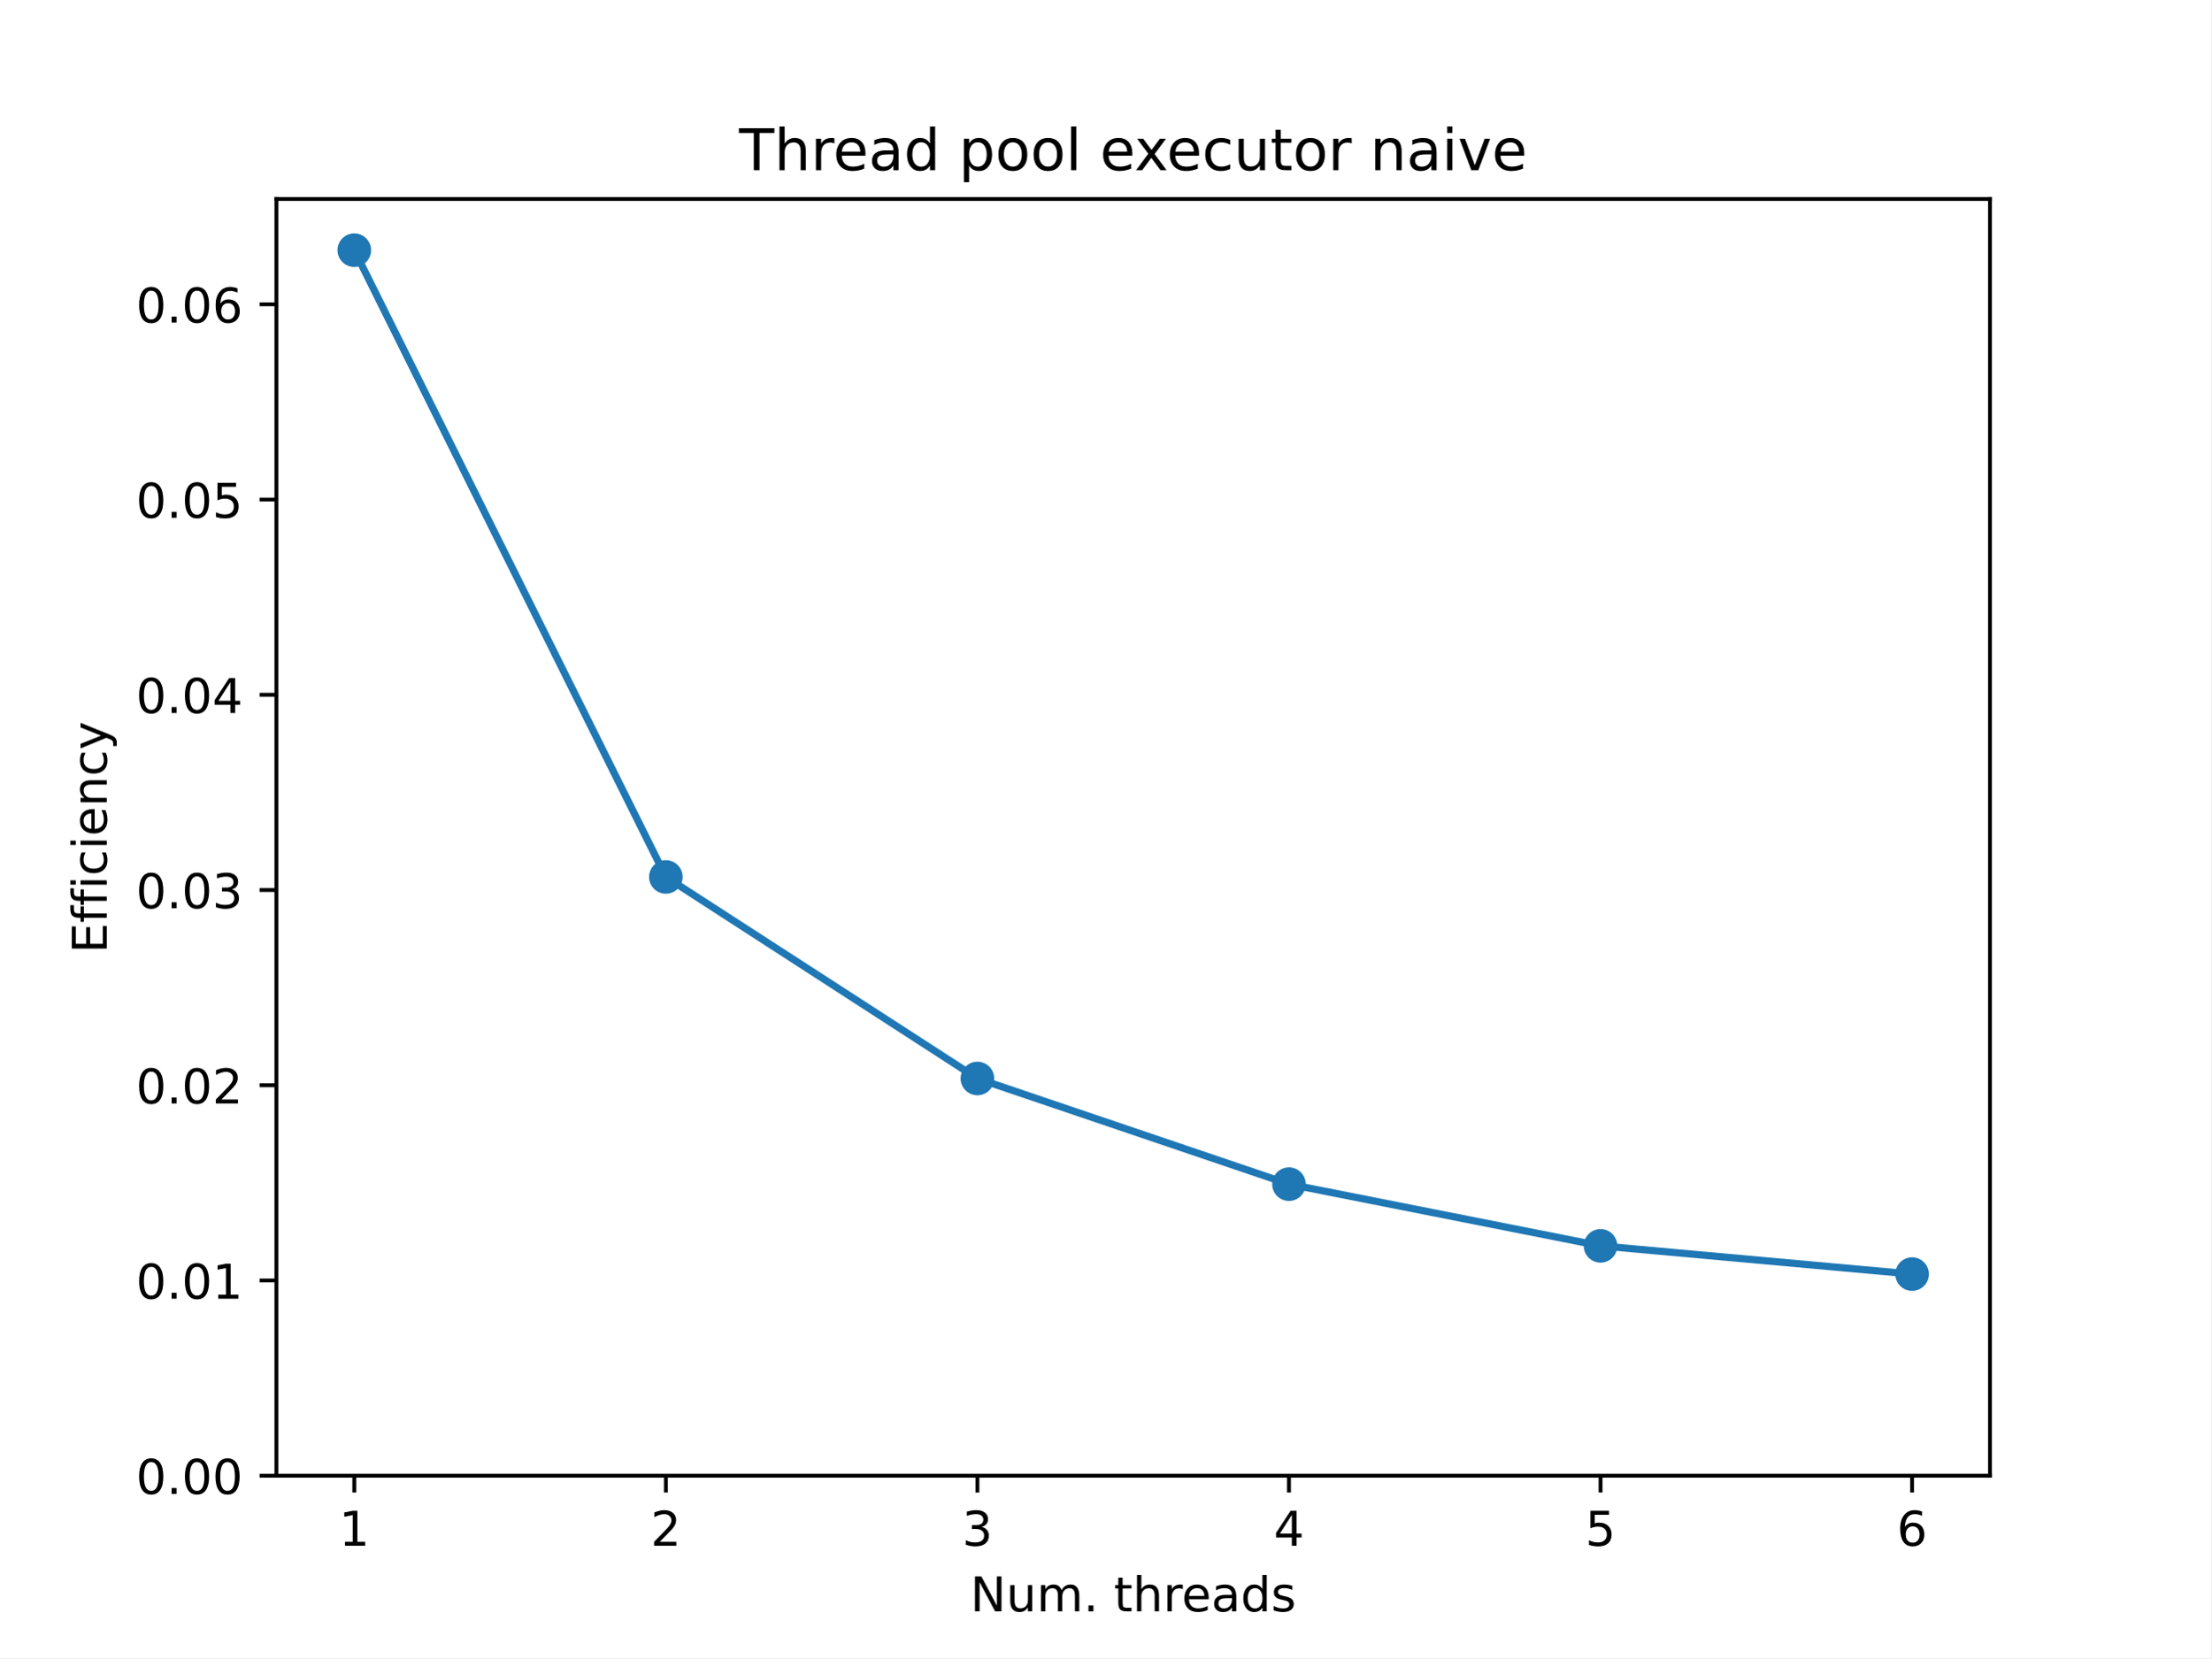
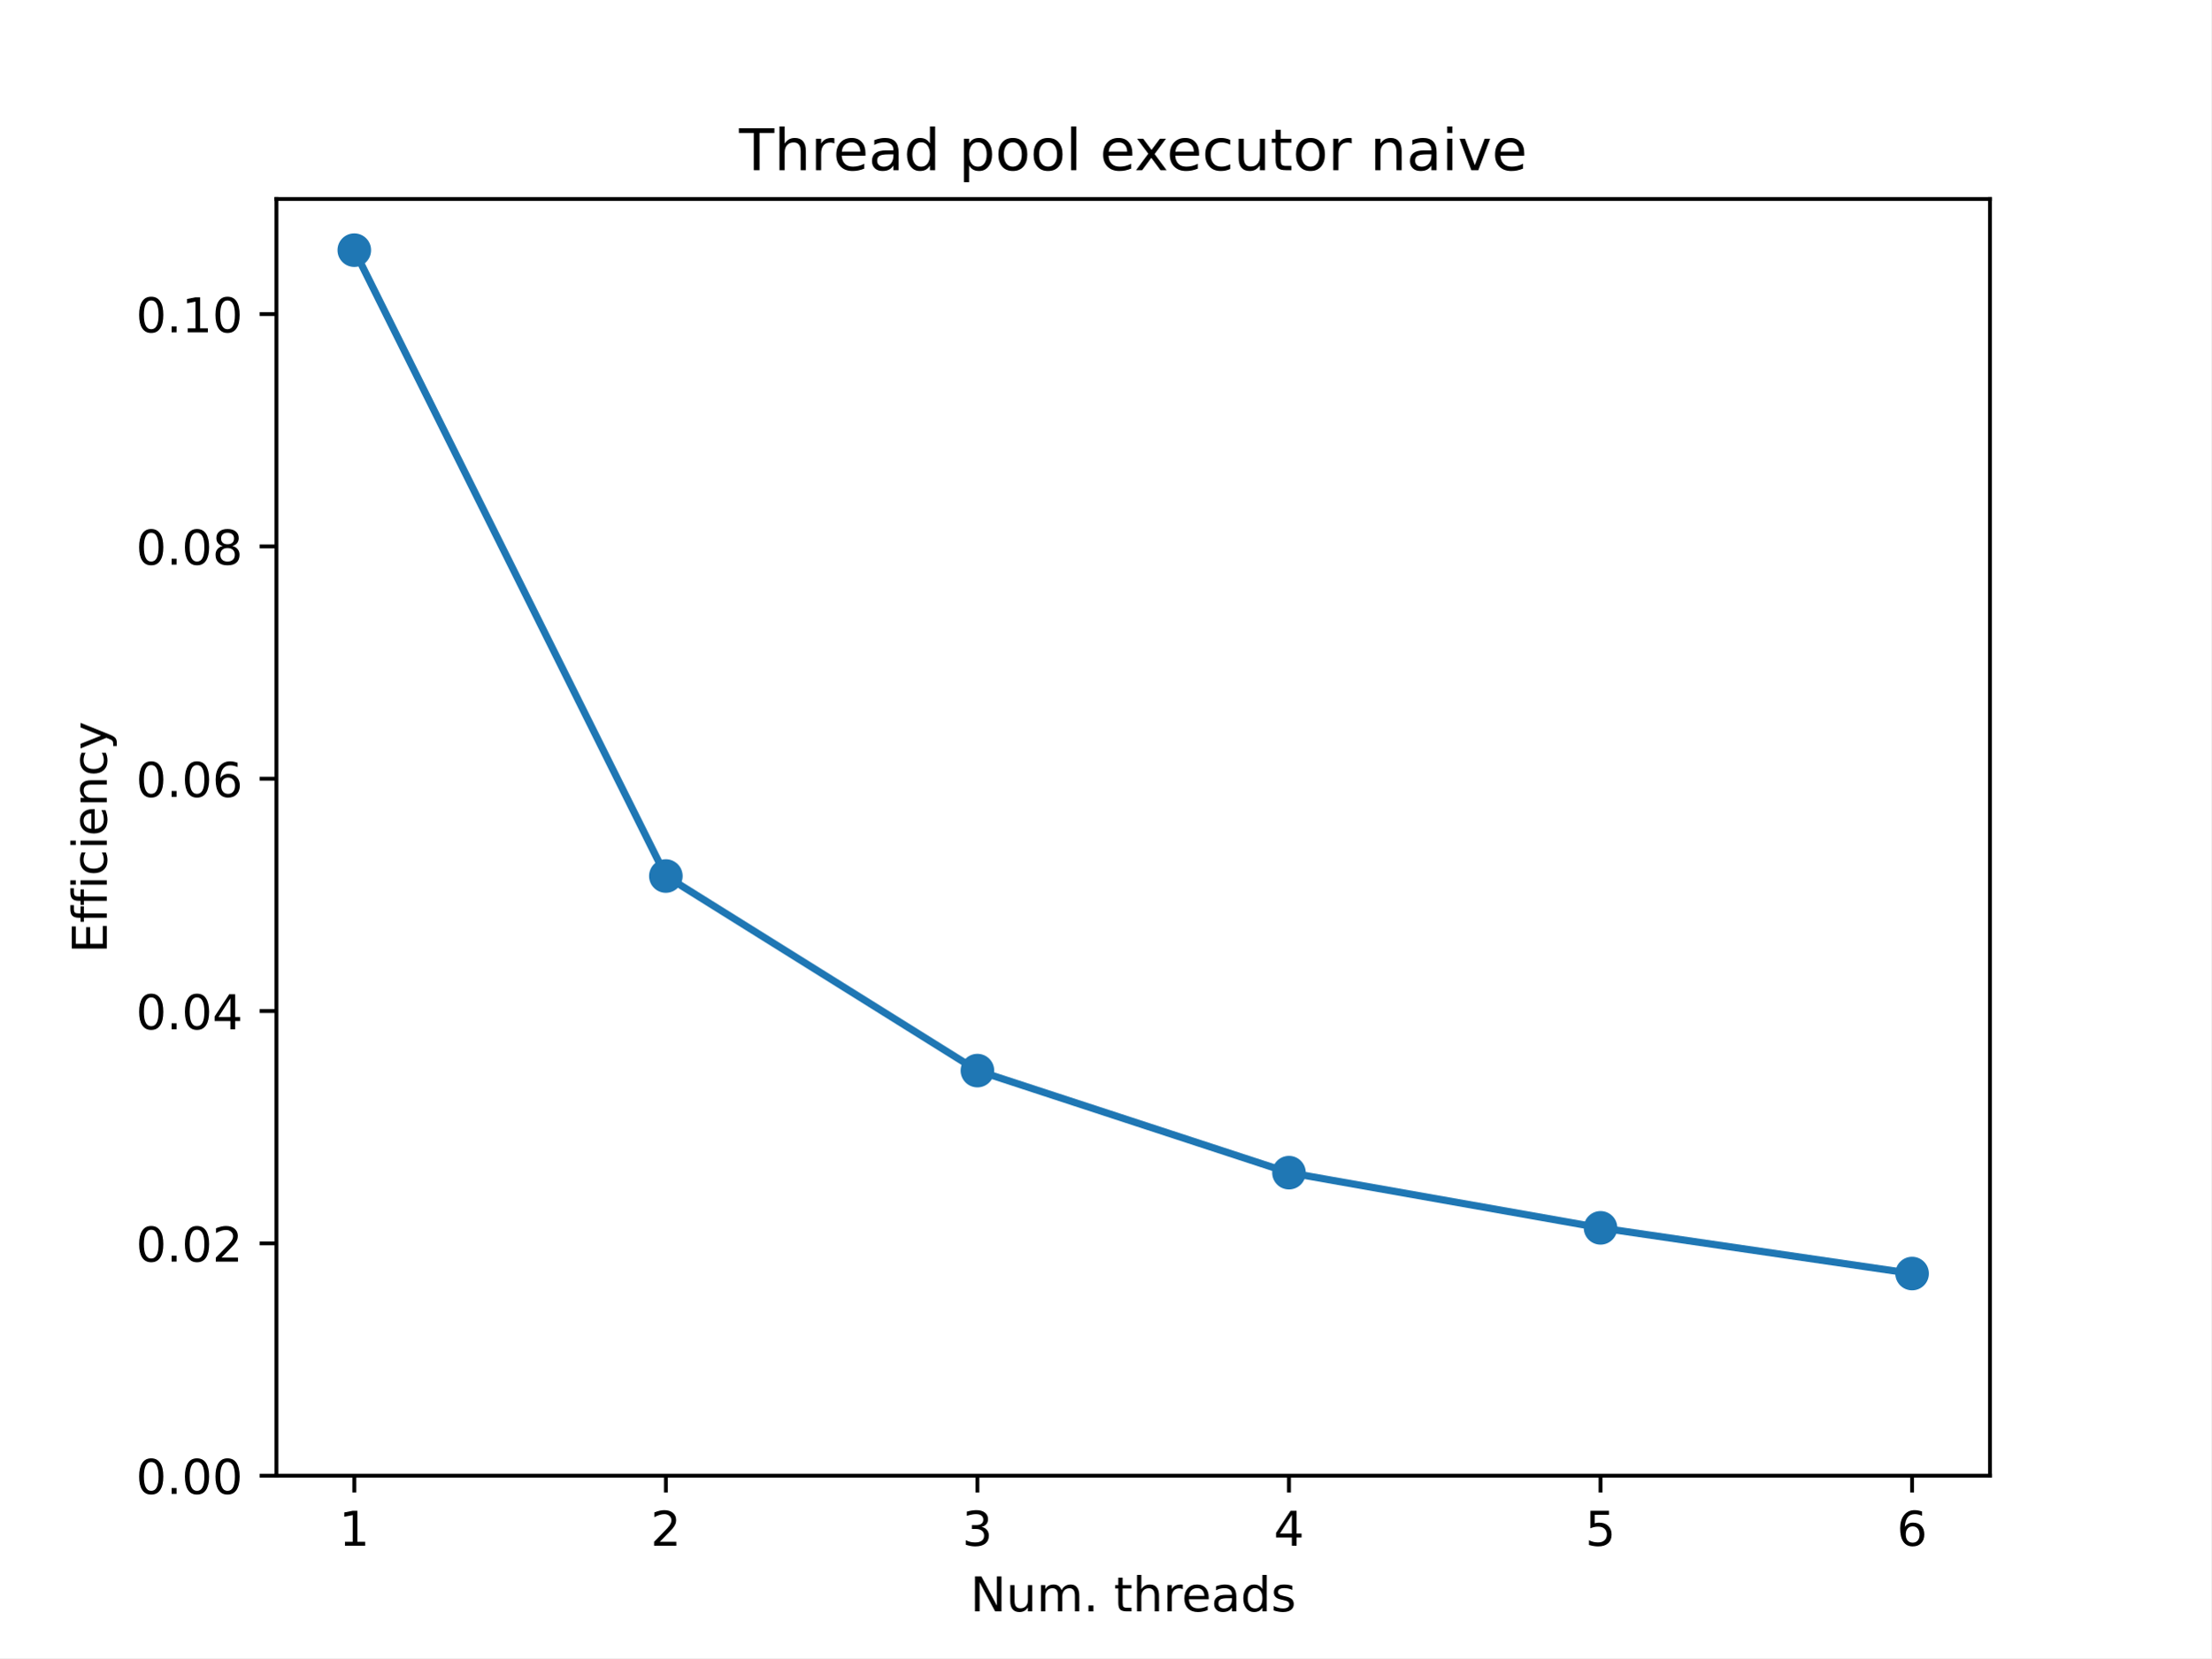
<svg xmlns="http://www.w3.org/2000/svg" xmlns:xlink="http://www.w3.org/1999/xlink" width="460.8pt" height="345.6pt" viewBox="0 0 460.8 345.6" version="1.1">
  <defs>
    <style type="text/css">*{stroke-linejoin: round; stroke-linecap: butt}</style>
  </defs>
  <g id="figure_1">
    <g id="patch_1">
      <path d="M 0 345.6  L 460.8 345.6  L 460.8 0  L 0 0  z " style="fill: #ffffff" />
    </g>
    <g id="axes_1">
      <g id="patch_2">
        <path d="M 57.6 307.584  L 414.72 307.584  L 414.72 41.472  L 57.6 41.472  z " style="fill: #ffffff" />
      </g>
      <g id="matplotlib.axis_1">
        <g id="xtick_1">
          <g id="line2d_1">
            <defs>
-               <path id="m6159fb6f50" d="M 0 0  L 0 3.5  " style="stroke: #000000; stroke-width: 0.8" />
+               <path id="m748ae2a9c6" d="M 0 0  L 0 3.5  " style="stroke: #000000; stroke-width: 0.8" />
            </defs>
            <g>
-               <use xlink:href="#m6159fb6f50" x="73.833" y="307.584" style="stroke: #000000; stroke-width: 0.8" />
+               <use xlink:href="#m748ae2a9c6" x="73.833" y="307.584" style="stroke: #000000; stroke-width: 0.8" />
            </g>
          </g>
          <g id="text_1">
            <g transform="translate(70.65148 322.1824) scale(0.1 -0.1)">
              <defs>
                <path id="DejaVuSans-31" d="M 794 531  L 1825 531  L 1825 4091  L 703 3866  L 703 4441  L 1819 4666  L 2450 4666  L 2450 531  L 3481 531  L 3481 0  L 794 0  L 794 531  z " transform="scale(0.015625)" />
              </defs>
              <use xlink:href="#DejaVuSans-31" />
            </g>
          </g>
        </g>
        <g id="xtick_2">
          <g id="line2d_2">
            <g>
-               <use xlink:href="#m6159fb6f50" x="138.764" y="307.584" style="stroke: #000000; stroke-width: 0.8" />
+               <use xlink:href="#m748ae2a9c6" x="138.764" y="307.584" style="stroke: #000000; stroke-width: 0.8" />
            </g>
          </g>
          <g id="text_2">
            <g transform="translate(135.5824 322.1824) scale(0.1 -0.1)">
              <defs>
                <path id="DejaVuSans-32" d="M 1228 531  L 3431 531  L 3431 0  L 469 0  L 469 531  Q 828 903 1448 1529  Q 2069 2156 2228 2338  Q 2531 2678 2651 2914  Q 2772 3150 2772 3378  Q 2772 3750 2511 3984  Q 2250 4219 1831 4219  Q 1534 4219 1204 4116  Q 875 4013 500 3803  L 500 4441  Q 881 4594 1212 4672  Q 1544 4750 1819 4750  Q 2544 4750 2975 4387  Q 3406 4025 3406 3419  Q 3406 3131 3298 2873  Q 3191 2616 2906 2266  Q 2828 2175 2409 1742  Q 1991 1309 1228 531  z " transform="scale(0.015625)" />
              </defs>
              <use xlink:href="#DejaVuSans-32" />
            </g>
          </g>
        </g>
        <g id="xtick_3">
          <g id="line2d_3">
            <g>
-               <use xlink:href="#m6159fb6f50" x="203.695" y="307.584" style="stroke: #000000; stroke-width: 0.8" />
+               <use xlink:href="#m748ae2a9c6" x="203.695" y="307.584" style="stroke: #000000; stroke-width: 0.8" />
            </g>
          </g>
          <g id="text_3">
            <g transform="translate(200.5133 322.1824) scale(0.1 -0.1)">
              <defs>
                <path id="DejaVuSans-33" d="M 2597 2516  Q 3050 2419 3304 2112  Q 3559 1806 3559 1356  Q 3559 666 3084 287  Q 2609 -91 1734 -91  Q 1441 -91 1130 -33  Q 819 25 488 141  L 488 750  Q 750 597 1062 519  Q 1375 441 1716 441  Q 2309 441 2620 675  Q 2931 909 2931 1356  Q 2931 1769 2642 2001  Q 2353 2234 1838 2234  L 1294 2234  L 1294 2753  L 1863 2753  Q 2328 2753 2575 2939  Q 2822 3125 2822 3475  Q 2822 3834 2567 4026  Q 2313 4219 1838 4219  Q 1578 4219 1281 4162  Q 984 4106 628 3988  L 628 4550  Q 988 4650 1302 4700  Q 1616 4750 1894 4750  Q 2613 4750 3031 4423  Q 3450 4097 3450 3541  Q 3450 3153 3228 2886  Q 3006 2619 2597 2516  z " transform="scale(0.015625)" />
              </defs>
              <use xlink:href="#DejaVuSans-33" />
            </g>
          </g>
        </g>
        <g id="xtick_4">
          <g id="line2d_4">
            <g>
-               <use xlink:href="#m6159fb6f50" x="268.625" y="307.584" style="stroke: #000000; stroke-width: 0.8" />
+               <use xlink:href="#m748ae2a9c6" x="268.625" y="307.584" style="stroke: #000000; stroke-width: 0.8" />
            </g>
          </g>
          <g id="text_4">
            <g transform="translate(265.4442 322.1824) scale(0.1 -0.1)">
              <defs>
                <path id="DejaVuSans-34" d="M 2419 4116  L 825 1625  L 2419 1625  L 2419 4116  z M 2253 4666  L 3047 4666  L 3047 1625  L 3713 1625  L 3713 1100  L 3047 1100  L 3047 0  L 2419 0  L 2419 1100  L 313 1100  L 313 1709  L 2253 4666  z " transform="scale(0.015625)" />
              </defs>
              <use xlink:href="#DejaVuSans-34" />
            </g>
          </g>
        </g>
        <g id="xtick_5">
          <g id="line2d_5">
            <g>
-               <use xlink:href="#m6159fb6f50" x="333.556" y="307.584" style="stroke: #000000; stroke-width: 0.8" />
+               <use xlink:href="#m748ae2a9c6" x="333.556" y="307.584" style="stroke: #000000; stroke-width: 0.8" />
            </g>
          </g>
          <g id="text_5">
            <g transform="translate(330.3751 322.1824) scale(0.1 -0.1)">
              <defs>
                <path id="DejaVuSans-35" d="M 691 4666  L 3169 4666  L 3169 4134  L 1269 4134  L 1269 2991  Q 1406 3038 1543 3061  Q 1681 3084 1819 3084  Q 2600 3084 3056 2656  Q 3513 2228 3513 1497  Q 3513 744 3044 326  Q 2575 -91 1722 -91  Q 1428 -91 1123 -41  Q 819 9 494 109  L 494 744  Q 775 591 1075 516  Q 1375 441 1709 441  Q 2250 441 2565 725  Q 2881 1009 2881 1497  Q 2881 1984 2565 2268  Q 2250 2553 1709 2553  Q 1456 2553 1204 2497  Q 953 2441 691 2322  L 691 4666  z " transform="scale(0.015625)" />
              </defs>
              <use xlink:href="#DejaVuSans-35" />
            </g>
          </g>
        </g>
        <g id="xtick_6">
          <g id="line2d_6">
            <g>
-               <use xlink:href="#m6159fb6f50" x="398.487" y="307.584" style="stroke: #000000; stroke-width: 0.8" />
+               <use xlink:href="#m748ae2a9c6" x="398.487" y="307.584" style="stroke: #000000; stroke-width: 0.8" />
            </g>
          </g>
          <g id="text_6">
            <g transform="translate(395.306 322.1824) scale(0.1 -0.1)">
              <defs>
                <path id="DejaVuSans-36" d="M 2113 2584  Q 1688 2584 1439 2293  Q 1191 2003 1191 1497  Q 1191 994 1439 701  Q 1688 409 2113 409  Q 2538 409 2786 701  Q 3034 994 3034 1497  Q 3034 2003 2786 2293  Q 2538 2584 2113 2584  z M 3366 4563  L 3366 3988  Q 3128 4100 2886 4159  Q 2644 4219 2406 4219  Q 1781 4219 1451 3797  Q 1122 3375 1075 2522  Q 1259 2794 1537 2939  Q 1816 3084 2150 3084  Q 2853 3084 3261 2657  Q 3669 2231 3669 1497  Q 3669 778 3244 343  Q 2819 -91 2113 -91  Q 1303 -91 875 529  Q 447 1150 447 2328  Q 447 3434 972 4092  Q 1497 4750 2381 4750  Q 2619 4750 2861 4703  Q 3103 4656 3366 4563  z " transform="scale(0.015625)" />
              </defs>
              <use xlink:href="#DejaVuSans-36" />
            </g>
          </g>
        </g>
        <g id="text_7">
          <g transform="translate(202.2108 335.8606) scale(0.1 -0.1)">
            <defs>
              <path id="DejaVuSans-4e" d="M 628 4666  L 1478 4666  L 3547 763  L 3547 4666  L 4159 4666  L 4159 0  L 3309 0  L 1241 3903  L 1241 0  L 628 0  L 628 4666  z " transform="scale(0.015625)" />
              <path id="DejaVuSans-75" d="M 544 1381  L 544 3500  L 1119 3500  L 1119 1403  Q 1119 906 1312 657  Q 1506 409 1894 409  Q 2359 409 2629 706  Q 2900 1003 2900 1516  L 2900 3500  L 3475 3500  L 3475 0  L 2900 0  L 2900 538  Q 2691 219 2414 64  Q 2138 -91 1772 -91  Q 1169 -91 856 284  Q 544 659 544 1381  z M 1991 3584  L 1991 3584  z " transform="scale(0.015625)" />
              <path id="DejaVuSans-6d" d="M 3328 2828  Q 3544 3216 3844 3400  Q 4144 3584 4550 3584  Q 5097 3584 5394 3201  Q 5691 2819 5691 2113  L 5691 0  L 5113 0  L 5113 2094  Q 5113 2597 4934 2840  Q 4756 3084 4391 3084  Q 3944 3084 3684 2787  Q 3425 2491 3425 1978  L 3425 0  L 2847 0  L 2847 2094  Q 2847 2600 2669 2842  Q 2491 3084 2119 3084  Q 1678 3084 1418 2786  Q 1159 2488 1159 1978  L 1159 0  L 581 0  L 581 3500  L 1159 3500  L 1159 2956  Q 1356 3278 1631 3431  Q 1906 3584 2284 3584  Q 2666 3584 2933 3390  Q 3200 3197 3328 2828  z " transform="scale(0.015625)" />
              <path id="DejaVuSans-2e" d="M 684 794  L 1344 794  L 1344 0  L 684 0  L 684 794  z " transform="scale(0.015625)" />
              <path id="DejaVuSans-20" transform="scale(0.015625)" />
              <path id="DejaVuSans-74" d="M 1172 4494  L 1172 3500  L 2356 3500  L 2356 3053  L 1172 3053  L 1172 1153  Q 1172 725 1289 603  Q 1406 481 1766 481  L 2356 481  L 2356 0  L 1766 0  Q 1100 0 847 248  Q 594 497 594 1153  L 594 3053  L 172 3053  L 172 3500  L 594 3500  L 594 4494  L 1172 4494  z " transform="scale(0.015625)" />
              <path id="DejaVuSans-68" d="M 3513 2113  L 3513 0  L 2938 0  L 2938 2094  Q 2938 2591 2744 2837  Q 2550 3084 2163 3084  Q 1697 3084 1428 2787  Q 1159 2491 1159 1978  L 1159 0  L 581 0  L 581 4863  L 1159 4863  L 1159 2956  Q 1366 3272 1645 3428  Q 1925 3584 2291 3584  Q 2894 3584 3203 3211  Q 3513 2838 3513 2113  z " transform="scale(0.015625)" />
              <path id="DejaVuSans-72" d="M 2631 2963  Q 2534 3019 2420 3045  Q 2306 3072 2169 3072  Q 1681 3072 1420 2755  Q 1159 2438 1159 1844  L 1159 0  L 581 0  L 581 3500  L 1159 3500  L 1159 2956  Q 1341 3275 1631 3429  Q 1922 3584 2338 3584  Q 2397 3584 2469 3576  Q 2541 3569 2628 3553  L 2631 2963  z " transform="scale(0.015625)" />
              <path id="DejaVuSans-65" d="M 3597 1894  L 3597 1613  L 953 1613  Q 991 1019 1311 708  Q 1631 397 2203 397  Q 2534 397 2845 478  Q 3156 559 3463 722  L 3463 178  Q 3153 47 2828 -22  Q 2503 -91 2169 -91  Q 1331 -91 842 396  Q 353 884 353 1716  Q 353 2575 817 3079  Q 1281 3584 2069 3584  Q 2775 3584 3186 3129  Q 3597 2675 3597 1894  z M 3022 2063  Q 3016 2534 2758 2815  Q 2500 3097 2075 3097  Q 1594 3097 1305 2825  Q 1016 2553 972 2059  L 3022 2063  z " transform="scale(0.015625)" />
              <path id="DejaVuSans-61" d="M 2194 1759  Q 1497 1759 1228 1600  Q 959 1441 959 1056  Q 959 750 1161 570  Q 1363 391 1709 391  Q 2188 391 2477 730  Q 2766 1069 2766 1631  L 2766 1759  L 2194 1759  z M 3341 1997  L 3341 0  L 2766 0  L 2766 531  Q 2569 213 2275 61  Q 1981 -91 1556 -91  Q 1019 -91 701 211  Q 384 513 384 1019  Q 384 1609 779 1909  Q 1175 2209 1959 2209  L 2766 2209  L 2766 2266  Q 2766 2663 2505 2880  Q 2244 3097 1772 3097  Q 1472 3097 1187 3025  Q 903 2953 641 2809  L 641 3341  Q 956 3463 1253 3523  Q 1550 3584 1831 3584  Q 2591 3584 2966 3190  Q 3341 2797 3341 1997  z " transform="scale(0.015625)" />
              <path id="DejaVuSans-64" d="M 2906 2969  L 2906 4863  L 3481 4863  L 3481 0  L 2906 0  L 2906 525  Q 2725 213 2448 61  Q 2172 -91 1784 -91  Q 1150 -91 751 415  Q 353 922 353 1747  Q 353 2572 751 3078  Q 1150 3584 1784 3584  Q 2172 3584 2448 3432  Q 2725 3281 2906 2969  z M 947 1747  Q 947 1113 1208 752  Q 1469 391 1925 391  Q 2381 391 2643 752  Q 2906 1113 2906 1747  Q 2906 2381 2643 2742  Q 2381 3103 1925 3103  Q 1469 3103 1208 2742  Q 947 2381 947 1747  z " transform="scale(0.015625)" />
              <path id="DejaVuSans-73" d="M 2834 3397  L 2834 2853  Q 2591 2978 2328 3040  Q 2066 3103 1784 3103  Q 1356 3103 1142 2972  Q 928 2841 928 2578  Q 928 2378 1081 2264  Q 1234 2150 1697 2047  L 1894 2003  Q 2506 1872 2764 1633  Q 3022 1394 3022 966  Q 3022 478 2636 193  Q 2250 -91 1575 -91  Q 1294 -91 989 -36  Q 684 19 347 128  L 347 722  Q 666 556 975 473  Q 1284 391 1588 391  Q 1994 391 2212 530  Q 2431 669 2431 922  Q 2431 1156 2273 1281  Q 2116 1406 1581 1522  L 1381 1569  Q 847 1681 609 1914  Q 372 2147 372 2553  Q 372 3047 722 3315  Q 1072 3584 1716 3584  Q 2034 3584 2315 3537  Q 2597 3491 2834 3397  z " transform="scale(0.015625)" />
            </defs>
            <use xlink:href="#DejaVuSans-4e" />
            <use xlink:href="#DejaVuSans-75" transform="translate(74.80469 0)" />
            <use xlink:href="#DejaVuSans-6d" transform="translate(138.1836 0)" />
            <use xlink:href="#DejaVuSans-2e" transform="translate(235.5957 0)" />
            <use xlink:href="#DejaVuSans-20" transform="translate(267.3828 0)" />
            <use xlink:href="#DejaVuSans-74" transform="translate(299.1699 0)" />
            <use xlink:href="#DejaVuSans-68" transform="translate(338.3789 0)" />
            <use xlink:href="#DejaVuSans-72" transform="translate(401.7578 0)" />
            <use xlink:href="#DejaVuSans-65" transform="translate(440.6211 0)" />
            <use xlink:href="#DejaVuSans-61" transform="translate(502.1445 0)" />
            <use xlink:href="#DejaVuSans-64" transform="translate(563.4238 0)" />
            <use xlink:href="#DejaVuSans-73" transform="translate(626.9004 0)" />
          </g>
        </g>
      </g>
      <g id="matplotlib.axis_2">
        <g id="ytick_1">
          <g id="line2d_7">
            <defs>
-               <path id="m8499f43a29" d="M 0 0  L -3.5 0  " style="stroke: #000000; stroke-width: 0.8" />
+               <path id="m7866797058" d="M 0 0  L -3.5 0  " style="stroke: #000000; stroke-width: 0.8" />
            </defs>
            <g>
-               <use xlink:href="#m8499f43a29" x="57.6" y="307.584" style="stroke: #000000; stroke-width: 0.8" />
+               <use xlink:href="#m7866797058" x="57.6" y="307.584" style="stroke: #000000; stroke-width: 0.8" />
            </g>
          </g>
          <g id="text_8">
            <g transform="translate(28.33438 311.3832) scale(0.1 -0.1)">
              <defs>
                <path id="DejaVuSans-30" d="M 2034 4250  Q 1547 4250 1301 3770  Q 1056 3291 1056 2328  Q 1056 1369 1301 889  Q 1547 409 2034 409  Q 2525 409 2770 889  Q 3016 1369 3016 2328  Q 3016 3291 2770 3770  Q 2525 4250 2034 4250  z M 2034 4750  Q 2819 4750 3233 4129  Q 3647 3509 3647 2328  Q 3647 1150 3233 529  Q 2819 -91 2034 -91  Q 1250 -91 836 529  Q 422 1150 422 2328  Q 422 3509 836 4129  Q 1250 4750 2034 4750  z " transform="scale(0.015625)" />
              </defs>
              <use xlink:href="#DejaVuSans-30" />
              <use xlink:href="#DejaVuSans-2e" transform="translate(63.62305 0)" />
              <use xlink:href="#DejaVuSans-30" transform="translate(95.41016 0)" />
              <use xlink:href="#DejaVuSans-30" transform="translate(159.0332 0)" />
            </g>
          </g>
        </g>
        <g id="ytick_2">
          <g id="line2d_8">
            <g>
-               <use xlink:href="#m8499f43a29" x="57.6" y="266.891" style="stroke: #000000; stroke-width: 0.8" />
+               <use xlink:href="#m7866797058" x="57.6" y="259.159" style="stroke: #000000; stroke-width: 0.8" />
            </g>
          </g>
          <g id="text_9">
-             <g transform="translate(28.33438 270.6901) scale(0.1 -0.1)">
-               <use xlink:href="#DejaVuSans-30" />
-               <use xlink:href="#DejaVuSans-2e" transform="translate(63.62305 0)" />
-               <use xlink:href="#DejaVuSans-30" transform="translate(95.41016 0)" />
-               <use xlink:href="#DejaVuSans-31" transform="translate(159.0332 0)" />
+             <g transform="translate(28.33438 262.958) scale(0.1 -0.1)">
+               <use xlink:href="#DejaVuSans-30" />
+               <use xlink:href="#DejaVuSans-2e" transform="translate(63.62305 0)" />
+               <use xlink:href="#DejaVuSans-30" transform="translate(95.41016 0)" />
+               <use xlink:href="#DejaVuSans-32" transform="translate(159.0332 0)" />
            </g>
          </g>
        </g>
        <g id="ytick_3">
          <g id="line2d_9">
            <g>
-               <use xlink:href="#m8499f43a29" x="57.6" y="226.198" style="stroke: #000000; stroke-width: 0.8" />
+               <use xlink:href="#m7866797058" x="57.6" y="210.734" style="stroke: #000000; stroke-width: 0.8" />
            </g>
          </g>
          <g id="text_10">
-             <g transform="translate(28.33438 229.9969) scale(0.1 -0.1)">
-               <use xlink:href="#DejaVuSans-30" />
-               <use xlink:href="#DejaVuSans-2e" transform="translate(63.62305 0)" />
-               <use xlink:href="#DejaVuSans-30" transform="translate(95.41016 0)" />
-               <use xlink:href="#DejaVuSans-32" transform="translate(159.0332 0)" />
+             <g transform="translate(28.33438 214.5328) scale(0.1 -0.1)">
+               <use xlink:href="#DejaVuSans-30" />
+               <use xlink:href="#DejaVuSans-2e" transform="translate(63.62305 0)" />
+               <use xlink:href="#DejaVuSans-30" transform="translate(95.41016 0)" />
+               <use xlink:href="#DejaVuSans-34" transform="translate(159.0332 0)" />
            </g>
          </g>
        </g>
        <g id="ytick_4">
          <g id="line2d_10">
            <g>
-               <use xlink:href="#m8499f43a29" x="57.6" y="185.505" style="stroke: #000000; stroke-width: 0.8" />
+               <use xlink:href="#m7866797058" x="57.6" y="162.308" style="stroke: #000000; stroke-width: 0.8" />
            </g>
          </g>
          <g id="text_11">
-             <g transform="translate(28.33438 189.3037) scale(0.1 -0.1)">
-               <use xlink:href="#DejaVuSans-30" />
-               <use xlink:href="#DejaVuSans-2e" transform="translate(63.62305 0)" />
-               <use xlink:href="#DejaVuSans-30" transform="translate(95.41016 0)" />
-               <use xlink:href="#DejaVuSans-33" transform="translate(159.0332 0)" />
+             <g transform="translate(28.33438 166.1075) scale(0.1 -0.1)">
+               <use xlink:href="#DejaVuSans-30" />
+               <use xlink:href="#DejaVuSans-2e" transform="translate(63.62305 0)" />
+               <use xlink:href="#DejaVuSans-30" transform="translate(95.41016 0)" />
+               <use xlink:href="#DejaVuSans-36" transform="translate(159.0332 0)" />
            </g>
          </g>
        </g>
        <g id="ytick_5">
          <g id="line2d_11">
            <g>
-               <use xlink:href="#m8499f43a29" x="57.6" y="144.811" style="stroke: #000000; stroke-width: 0.8" />
+               <use xlink:href="#m7866797058" x="57.6" y="113.883" style="stroke: #000000; stroke-width: 0.8" />
            </g>
          </g>
          <g id="text_12">
-             <g transform="translate(28.33438 148.6106) scale(0.1 -0.1)">
-               <use xlink:href="#DejaVuSans-30" />
-               <use xlink:href="#DejaVuSans-2e" transform="translate(63.62305 0)" />
-               <use xlink:href="#DejaVuSans-30" transform="translate(95.41016 0)" />
-               <use xlink:href="#DejaVuSans-34" transform="translate(159.0332 0)" />
+             <g transform="translate(28.33438 117.6823) scale(0.1 -0.1)">
+               <defs>
+                 <path id="DejaVuSans-38" d="M 2034 2216  Q 1584 2216 1326 1975  Q 1069 1734 1069 1313  Q 1069 891 1326 650  Q 1584 409 2034 409  Q 2484 409 2743 651  Q 3003 894 3003 1313  Q 3003 1734 2745 1975  Q 2488 2216 2034 2216  z M 1403 2484  Q 997 2584 770 2862  Q 544 3141 544 3541  Q 544 4100 942 4425  Q 1341 4750 2034 4750  Q 2731 4750 3128 4425  Q 3525 4100 3525 3541  Q 3525 3141 3298 2862  Q 3072 2584 2669 2484  Q 3125 2378 3379 2068  Q 3634 1759 3634 1313  Q 3634 634 3220 271  Q 2806 -91 2034 -91  Q 1263 -91 848 271  Q 434 634 434 1313  Q 434 1759 690 2068  Q 947 2378 1403 2484  z M 1172 3481  Q 1172 3119 1398 2916  Q 1625 2713 2034 2713  Q 2441 2713 2670 2916  Q 2900 3119 2900 3481  Q 2900 3844 2670 4047  Q 2441 4250 2034 4250  Q 1625 4250 1398 4047  Q 1172 3844 1172 3481  z " transform="scale(0.015625)" />
+               </defs>
+               <use xlink:href="#DejaVuSans-30" />
+               <use xlink:href="#DejaVuSans-2e" transform="translate(63.62305 0)" />
+               <use xlink:href="#DejaVuSans-30" transform="translate(95.41016 0)" />
+               <use xlink:href="#DejaVuSans-38" transform="translate(159.0332 0)" />
            </g>
          </g>
        </g>
        <g id="ytick_6">
          <g id="line2d_12">
            <g>
-               <use xlink:href="#m8499f43a29" x="57.6" y="104.118" style="stroke: #000000; stroke-width: 0.8" />
+               <use xlink:href="#m7866797058" x="57.6" y="65.458" style="stroke: #000000; stroke-width: 0.8" />
            </g>
          </g>
          <g id="text_13">
-             <g transform="translate(28.33438 107.9174) scale(0.1 -0.1)">
-               <use xlink:href="#DejaVuSans-30" />
-               <use xlink:href="#DejaVuSans-2e" transform="translate(63.62305 0)" />
-               <use xlink:href="#DejaVuSans-30" transform="translate(95.41016 0)" />
-               <use xlink:href="#DejaVuSans-35" transform="translate(159.0332 0)" />
-             </g>
-           </g>
-         </g>
-         <g id="ytick_7">
-           <g id="line2d_13">
-             <g>
-               <use xlink:href="#m8499f43a29" x="57.6" y="63.425" style="stroke: #000000; stroke-width: 0.8" />
-             </g>
-           </g>
-           <g id="text_14">
-             <g transform="translate(28.33438 67.22426) scale(0.1 -0.1)">
-               <use xlink:href="#DejaVuSans-30" />
-               <use xlink:href="#DejaVuSans-2e" transform="translate(63.62305 0)" />
-               <use xlink:href="#DejaVuSans-30" transform="translate(95.41016 0)" />
-               <use xlink:href="#DejaVuSans-36" transform="translate(159.0332 0)" />
-             </g>
-           </g>
-         </g>
-         <g id="text_15">
+             <g transform="translate(28.33438 69.25706) scale(0.1 -0.1)">
+               <use xlink:href="#DejaVuSans-30" />
+               <use xlink:href="#DejaVuSans-2e" transform="translate(63.62305 0)" />
+               <use xlink:href="#DejaVuSans-31" transform="translate(95.41016 0)" />
+               <use xlink:href="#DejaVuSans-30" transform="translate(159.0332 0)" />
+             </g>
+           </g>
+         </g>
+         <g id="text_14">
          <g transform="translate(22.25469 198.6889) rotate(-90) scale(0.1 -0.1)">
            <defs>
              <path id="DejaVuSans-45" d="M 628 4666  L 3578 4666  L 3578 4134  L 1259 4134  L 1259 2753  L 3481 2753  L 3481 2222  L 1259 2222  L 1259 531  L 3634 531  L 3634 0  L 628 0  L 628 4666  z " transform="scale(0.015625)" />
              <path id="DejaVuSans-66" d="M 2375 4863  L 2375 4384  L 1825 4384  Q 1516 4384 1395 4259  Q 1275 4134 1275 3809  L 1275 3500  L 2222 3500  L 2222 3053  L 1275 3053  L 1275 0  L 697 0  L 697 3053  L 147 3053  L 147 3500  L 697 3500  L 697 3744  Q 697 4328 969 4595  Q 1241 4863 1831 4863  L 2375 4863  z " transform="scale(0.015625)" />
              <path id="DejaVuSans-69" d="M 603 3500  L 1178 3500  L 1178 0  L 603 0  L 603 3500  z M 603 4863  L 1178 4863  L 1178 4134  L 603 4134  L 603 4863  z " transform="scale(0.015625)" />
              <path id="DejaVuSans-63" d="M 3122 3366  L 3122 2828  Q 2878 2963 2633 3030  Q 2388 3097 2138 3097  Q 1578 3097 1268 2742  Q 959 2388 959 1747  Q 959 1106 1268 751  Q 1578 397 2138 397  Q 2388 397 2633 464  Q 2878 531 3122 666  L 3122 134  Q 2881 22 2623 -34  Q 2366 -91 2075 -91  Q 1284 -91 818 406  Q 353 903 353 1747  Q 353 2603 823 3093  Q 1294 3584 2113 3584  Q 2378 3584 2631 3529  Q 2884 3475 3122 3366  z " transform="scale(0.015625)" />
              <path id="DejaVuSans-6e" d="M 3513 2113  L 3513 0  L 2938 0  L 2938 2094  Q 2938 2591 2744 2837  Q 2550 3084 2163 3084  Q 1697 3084 1428 2787  Q 1159 2491 1159 1978  L 1159 0  L 581 0  L 581 3500  L 1159 3500  L 1159 2956  Q 1366 3272 1645 3428  Q 1925 3584 2291 3584  Q 2894 3584 3203 3211  Q 3513 2838 3513 2113  z " transform="scale(0.015625)" />
              <path id="DejaVuSans-79" d="M 2059 -325  Q 1816 -950 1584 -1140  Q 1353 -1331 966 -1331  L 506 -1331  L 506 -850  L 844 -850  Q 1081 -850 1212 -737  Q 1344 -625 1503 -206  L 1606 56  L 191 3500  L 800 3500  L 1894 763  L 2988 3500  L 3597 3500  L 2059 -325  z " transform="scale(0.015625)" />
            </defs>
            <use xlink:href="#DejaVuSans-45" />
            <use xlink:href="#DejaVuSans-66" transform="translate(63.18359 0)" />
            <use xlink:href="#DejaVuSans-66" transform="translate(98.38867 0)" />
            <use xlink:href="#DejaVuSans-69" transform="translate(133.5938 0)" />
            <use xlink:href="#DejaVuSans-63" transform="translate(161.377 0)" />
            <use xlink:href="#DejaVuSans-69" transform="translate(216.3574 0)" />
            <use xlink:href="#DejaVuSans-65" transform="translate(244.1406 0)" />
            <use xlink:href="#DejaVuSans-6e" transform="translate(305.6641 0)" />
            <use xlink:href="#DejaVuSans-63" transform="translate(369.043 0)" />
            <use xlink:href="#DejaVuSans-79" transform="translate(424.0234 0)" />
          </g>
        </g>
      </g>
-       <g id="line2d_14">
-         <path d="M 73.833 52.143  L 138.764 182.781  L 203.695 224.79  L 268.625 246.812  L 333.556 259.675  L 398.487 265.559  " clip-path="url(#pcddf308a91)" style="fill: none; stroke: #1f77b4; stroke-width: 1.5; stroke-linecap: square" />
+       <g id="line2d_13">
+         <path d="M 73.833 52.138  L 138.764 182.593  L 203.695 223.148  L 268.625 244.42  L 333.556 255.924  L 398.487 265.448  " clip-path="url(#p9d3e6bef9b)" style="fill: none; stroke: #1f77b4; stroke-width: 1.5; stroke-linecap: square" />
        <defs>
-           <path id="m4dae2e6e28" d="M 0 3  C 0.796 3 1.559 2.684 2.121 2.121  C 2.684 1.559 3 0.796 3 0  C 3 -0.796 2.684 -1.559 2.121 -2.121  C 1.559 -2.684 0.796 -3 0 -3  C -0.796 -3 -1.559 -2.684 -2.121 -2.121  C -2.684 -1.559 -3 -0.796 -3 0  C -3 0.796 -2.684 1.559 -2.121 2.121  C -1.559 2.684 -0.796 3 0 3  z " style="stroke: #1f77b4" />
+           <path id="ma7edaf9cf3" d="M 0 3  C 0.796 3 1.559 2.684 2.121 2.121  C 2.684 1.559 3 0.796 3 0  C 3 -0.796 2.684 -1.559 2.121 -2.121  C 1.559 -2.684 0.796 -3 0 -3  C -0.796 -3 -1.559 -2.684 -2.121 -2.121  C -2.684 -1.559 -3 -0.796 -3 0  C -3 0.796 -2.684 1.559 -2.121 2.121  C -1.559 2.684 -0.796 3 0 3  z " style="stroke: #1f77b4" />
        </defs>
-         <g clip-path="url(#pcddf308a91)">
-           <use xlink:href="#m4dae2e6e28" x="73.833" y="52.143" style="fill: #1f77b4; stroke: #1f77b4" />
-           <use xlink:href="#m4dae2e6e28" x="138.764" y="182.781" style="fill: #1f77b4; stroke: #1f77b4" />
-           <use xlink:href="#m4dae2e6e28" x="203.695" y="224.79" style="fill: #1f77b4; stroke: #1f77b4" />
-           <use xlink:href="#m4dae2e6e28" x="268.625" y="246.812" style="fill: #1f77b4; stroke: #1f77b4" />
-           <use xlink:href="#m4dae2e6e28" x="333.556" y="259.675" style="fill: #1f77b4; stroke: #1f77b4" />
-           <use xlink:href="#m4dae2e6e28" x="398.487" y="265.559" style="fill: #1f77b4; stroke: #1f77b4" />
+         <g clip-path="url(#p9d3e6bef9b)">
+           <use xlink:href="#ma7edaf9cf3" x="73.833" y="52.138" style="fill: #1f77b4; stroke: #1f77b4" />
+           <use xlink:href="#ma7edaf9cf3" x="138.764" y="182.593" style="fill: #1f77b4; stroke: #1f77b4" />
+           <use xlink:href="#ma7edaf9cf3" x="203.695" y="223.148" style="fill: #1f77b4; stroke: #1f77b4" />
+           <use xlink:href="#ma7edaf9cf3" x="268.625" y="244.42" style="fill: #1f77b4; stroke: #1f77b4" />
+           <use xlink:href="#ma7edaf9cf3" x="333.556" y="255.924" style="fill: #1f77b4; stroke: #1f77b4" />
+           <use xlink:href="#ma7edaf9cf3" x="398.487" y="265.448" style="fill: #1f77b4; stroke: #1f77b4" />
        </g>
      </g>
      <g id="patch_3">
        <path d="M 57.6 307.584  L 57.6 41.472  " style="fill: none; stroke: #000000; stroke-width: 0.8; stroke-linejoin: miter; stroke-linecap: square" />
      </g>
      <g id="patch_4">
        <path d="M 414.72 307.584  L 414.72 41.472  " style="fill: none; stroke: #000000; stroke-width: 0.8; stroke-linejoin: miter; stroke-linecap: square" />
      </g>
      <g id="patch_5">
        <path d="M 57.6 307.584  L 414.72 307.584  " style="fill: none; stroke: #000000; stroke-width: 0.8; stroke-linejoin: miter; stroke-linecap: square" />
      </g>
      <g id="patch_6">
        <path d="M 57.6 41.472  L 414.72 41.472  " style="fill: none; stroke: #000000; stroke-width: 0.8; stroke-linejoin: miter; stroke-linecap: square" />
      </g>
-       <g id="text_16">
+       <g id="text_15">
        <g transform="translate(154.0209 35.472) scale(0.12 -0.12)">
          <defs>
            <path id="DejaVuSans-54" d="M -19 4666  L 3928 4666  L 3928 4134  L 2272 4134  L 2272 0  L 1638 0  L 1638 4134  L -19 4134  L -19 4666  z " transform="scale(0.015625)" />
            <path id="DejaVuSans-70" d="M 1159 525  L 1159 -1331  L 581 -1331  L 581 3500  L 1159 3500  L 1159 2969  Q 1341 3281 1617 3432  Q 1894 3584 2278 3584  Q 2916 3584 3314 3078  Q 3713 2572 3713 1747  Q 3713 922 3314 415  Q 2916 -91 2278 -91  Q 1894 -91 1617 61  Q 1341 213 1159 525  z M 3116 1747  Q 3116 2381 2855 2742  Q 2594 3103 2138 3103  Q 1681 3103 1420 2742  Q 1159 2381 1159 1747  Q 1159 1113 1420 752  Q 1681 391 2138 391  Q 2594 391 2855 752  Q 3116 1113 3116 1747  z " transform="scale(0.015625)" />
            <path id="DejaVuSans-6f" d="M 1959 3097  Q 1497 3097 1228 2736  Q 959 2375 959 1747  Q 959 1119 1226 758  Q 1494 397 1959 397  Q 2419 397 2687 759  Q 2956 1122 2956 1747  Q 2956 2369 2687 2733  Q 2419 3097 1959 3097  z M 1959 3584  Q 2709 3584 3137 3096  Q 3566 2609 3566 1747  Q 3566 888 3137 398  Q 2709 -91 1959 -91  Q 1206 -91 779 398  Q 353 888 353 1747  Q 353 2609 779 3096  Q 1206 3584 1959 3584  z " transform="scale(0.015625)" />
            <path id="DejaVuSans-6c" d="M 603 4863  L 1178 4863  L 1178 0  L 603 0  L 603 4863  z " transform="scale(0.015625)" />
            <path id="DejaVuSans-78" d="M 3513 3500  L 2247 1797  L 3578 0  L 2900 0  L 1881 1375  L 863 0  L 184 0  L 1544 1831  L 300 3500  L 978 3500  L 1906 2253  L 2834 3500  L 3513 3500  z " transform="scale(0.015625)" />
            <path id="DejaVuSans-76" d="M 191 3500  L 800 3500  L 1894 563  L 2988 3500  L 3597 3500  L 2284 0  L 1503 0  L 191 3500  z " transform="scale(0.015625)" />
          </defs>
          <use xlink:href="#DejaVuSans-54" />
          <use xlink:href="#DejaVuSans-68" transform="translate(61.08398 0)" />
          <use xlink:href="#DejaVuSans-72" transform="translate(124.4629 0)" />
          <use xlink:href="#DejaVuSans-65" transform="translate(163.3262 0)" />
          <use xlink:href="#DejaVuSans-61" transform="translate(224.8496 0)" />
          <use xlink:href="#DejaVuSans-64" transform="translate(286.1289 0)" />
          <use xlink:href="#DejaVuSans-20" transform="translate(349.6055 0)" />
          <use xlink:href="#DejaVuSans-70" transform="translate(381.3926 0)" />
          <use xlink:href="#DejaVuSans-6f" transform="translate(444.8691 0)" />
          <use xlink:href="#DejaVuSans-6f" transform="translate(506.0508 0)" />
          <use xlink:href="#DejaVuSans-6c" transform="translate(567.2324 0)" />
          <use xlink:href="#DejaVuSans-20" transform="translate(595.0156 0)" />
          <use xlink:href="#DejaVuSans-65" transform="translate(626.8027 0)" />
          <use xlink:href="#DejaVuSans-78" transform="translate(686.5762 0)" />
          <use xlink:href="#DejaVuSans-65" transform="translate(742.6309 0)" />
          <use xlink:href="#DejaVuSans-63" transform="translate(804.1543 0)" />
          <use xlink:href="#DejaVuSans-75" transform="translate(859.1348 0)" />
          <use xlink:href="#DejaVuSans-74" transform="translate(922.5137 0)" />
          <use xlink:href="#DejaVuSans-6f" transform="translate(961.7227 0)" />
          <use xlink:href="#DejaVuSans-72" transform="translate(1022.904 0)" />
          <use xlink:href="#DejaVuSans-20" transform="translate(1064.018 0)" />
          <use xlink:href="#DejaVuSans-6e" transform="translate(1095.805 0)" />
          <use xlink:href="#DejaVuSans-61" transform="translate(1159.184 0)" />
          <use xlink:href="#DejaVuSans-69" transform="translate(1220.463 0)" />
          <use xlink:href="#DejaVuSans-76" transform="translate(1248.246 0)" />
          <use xlink:href="#DejaVuSans-65" transform="translate(1307.426 0)" />
        </g>
      </g>
    </g>
  </g>
  <defs>
-     <clipPath id="pcddf308a91">
+     <clipPath id="p9d3e6bef9b">
      <rect x="57.6" y="41.472" width="357.12" height="266.112" />
    </clipPath>
  </defs>
</svg>
